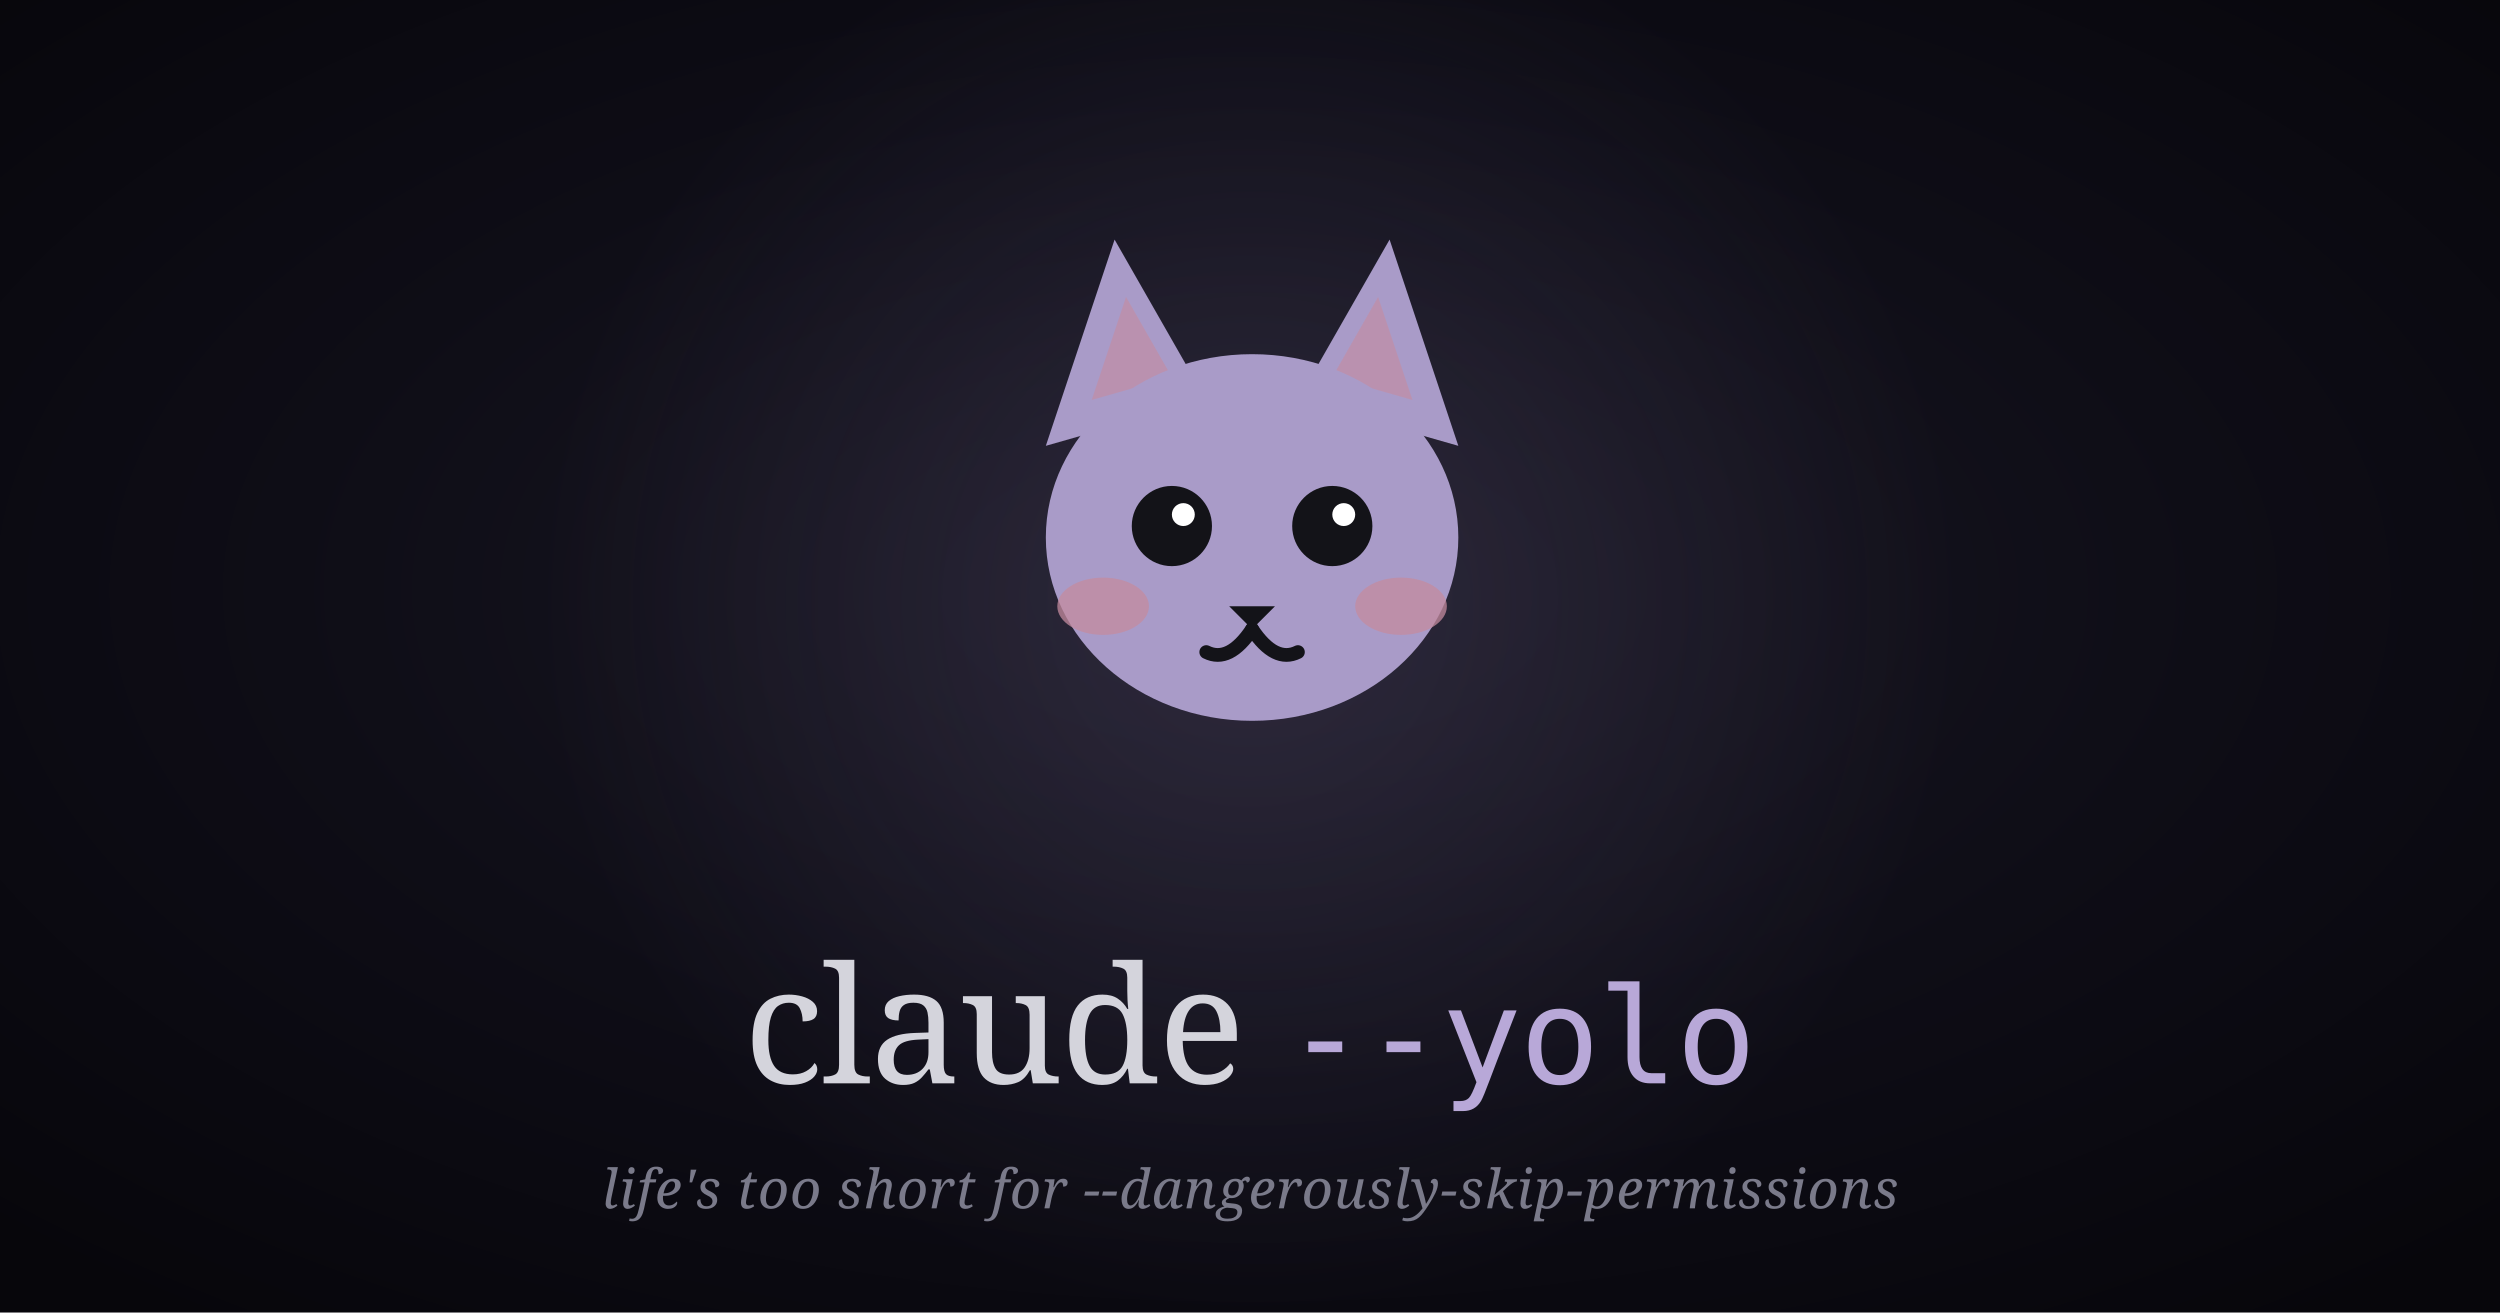
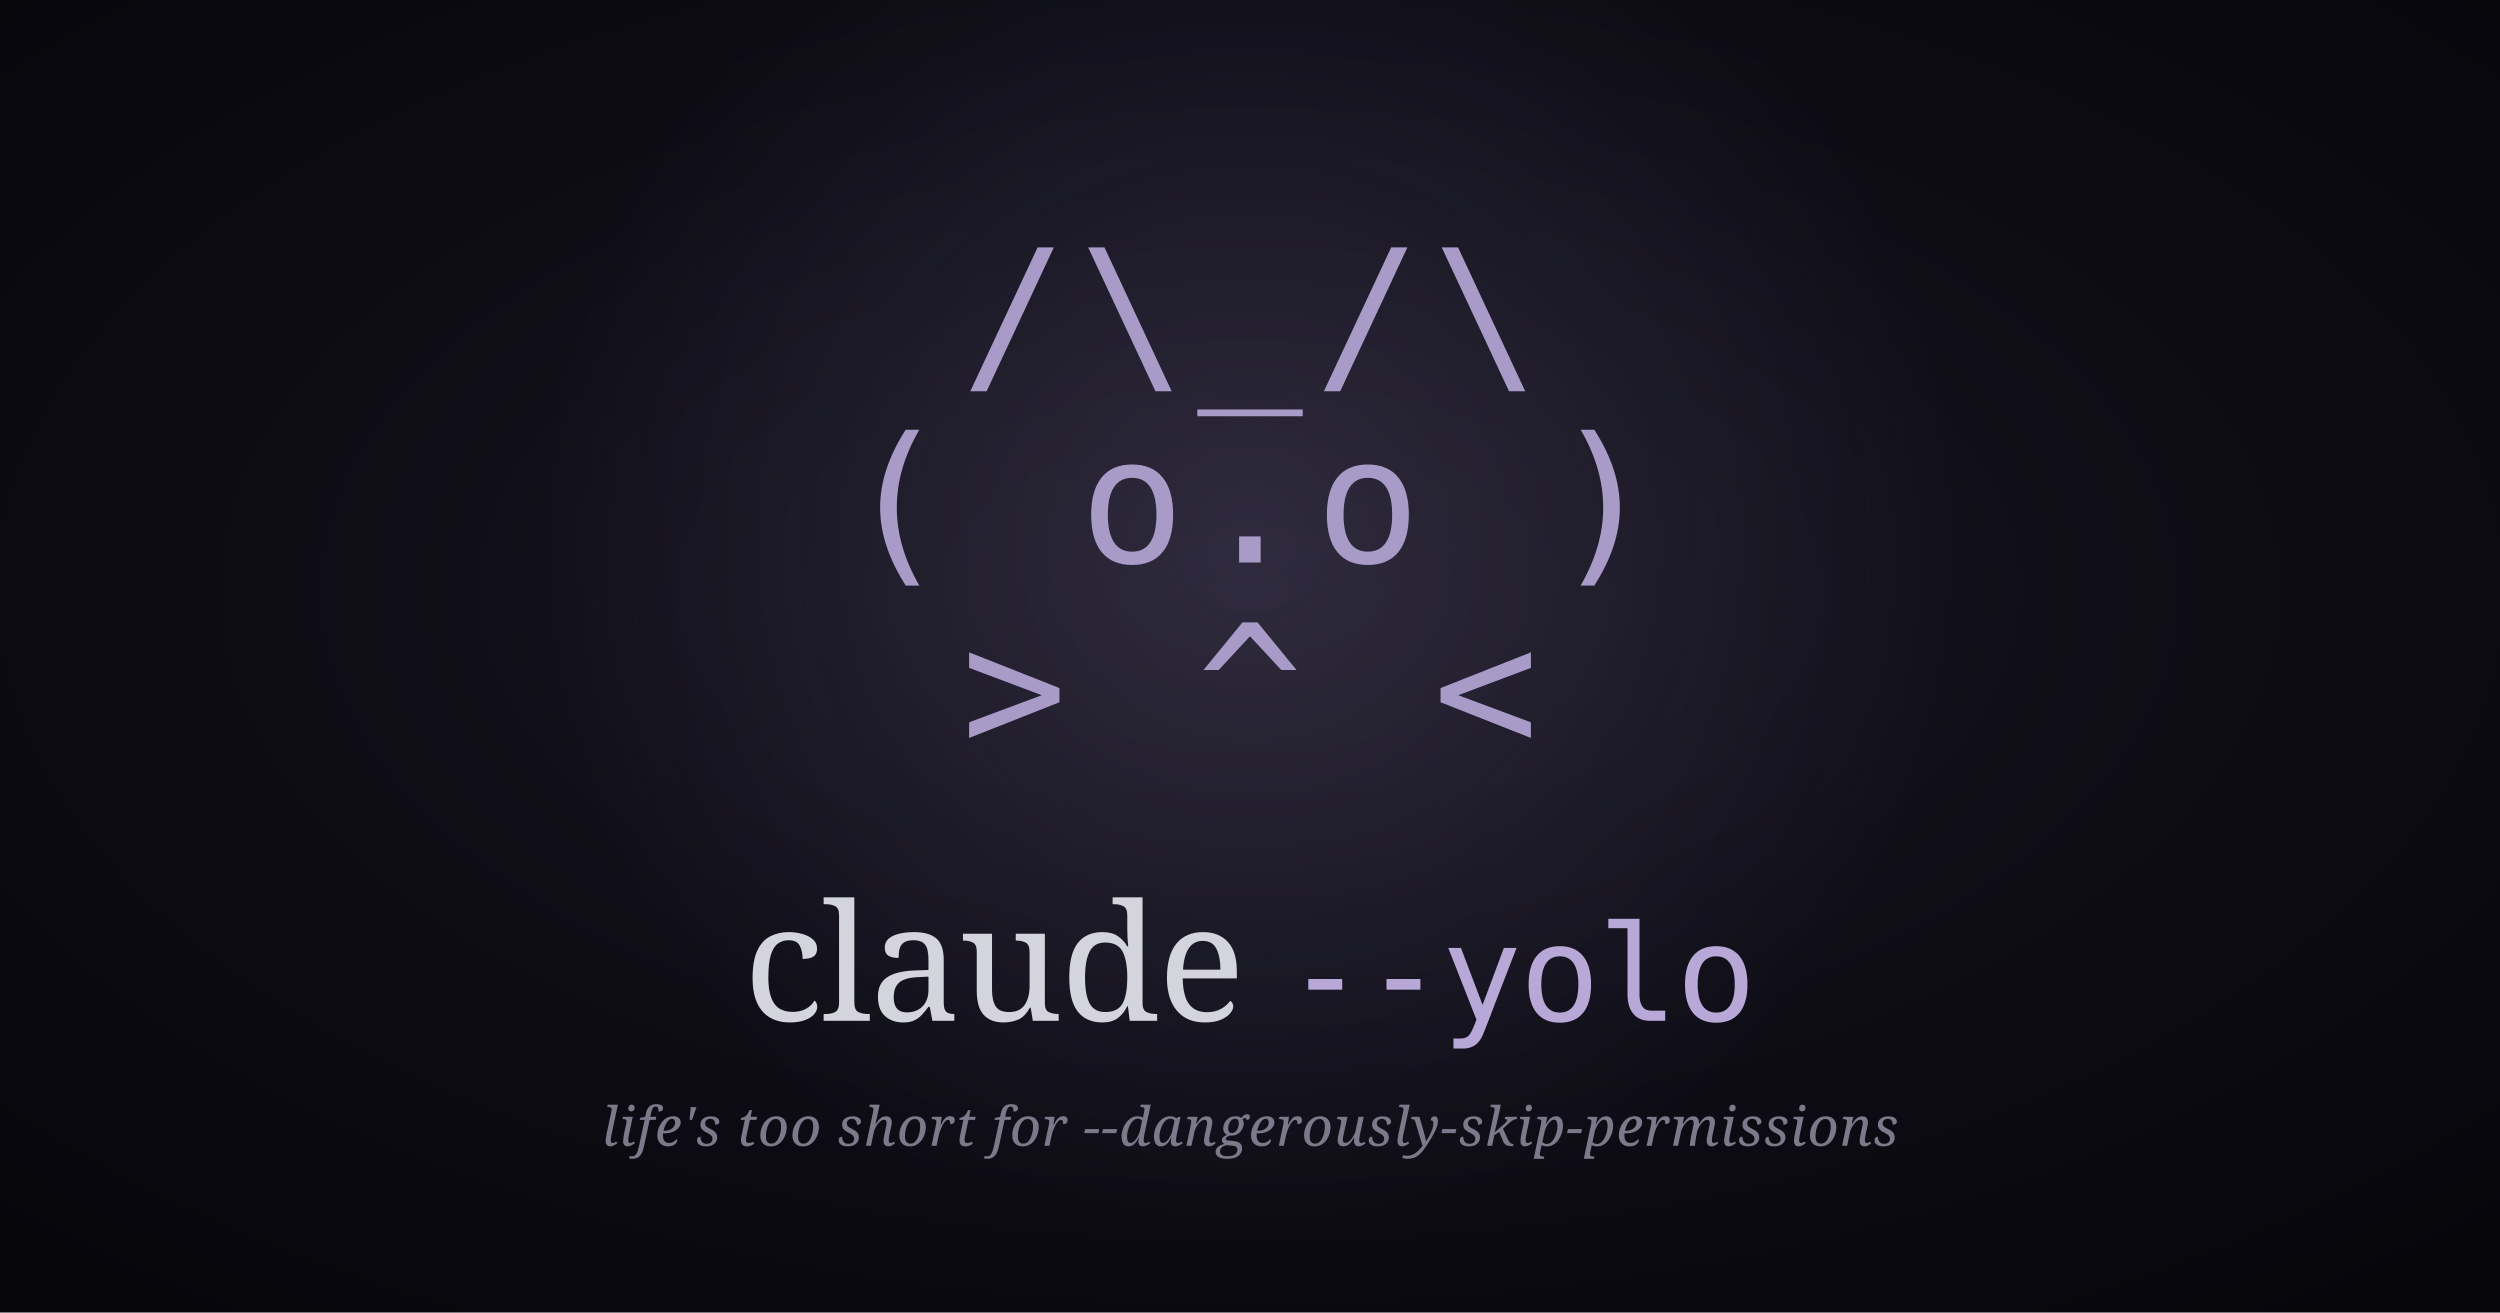
<svg xmlns="http://www.w3.org/2000/svg" viewBox="0 0 1200 630" width="1200" height="630">
  <defs>
    <radialGradient id="bg" cx="50%" cy="45%" r="70%">
      <stop offset="0%" stop-color="#1a1824" />
      <stop offset="55%" stop-color="#0e0d16" />
      <stop offset="100%" stop-color="#07060b" />
    </radialGradient>
    <radialGradient id="glow" cx="50%" cy="50%" r="50%">
      <stop offset="0%" stop-color="#7c6f9c" stop-opacity="0.22" />
      <stop offset="100%" stop-color="#7c6f9c" stop-opacity="0" />
    </radialGradient>
  </defs>
  <rect width="1200" height="630" fill="url(#bg)" />
-   <circle cx="600" cy="290" r="340" fill="url(#glow)" />
-   <g transform="translate(425, 60) scale(5.5)">
-     <path d="M14 28 L20 10 L28 24 Z" fill="#a99bc8" />
-     <path d="M36 24 L44 10 L50 28 Z" fill="#a99bc8" />
-     <path d="M18 24 L21 15 L25 22 Z" fill="#c48b9f" opacity="0.6" />
-     <path d="M39 22 L43 15 L46 24 Z" fill="#c48b9f" opacity="0.6" />
-     <ellipse cx="32" cy="36" rx="18" ry="16" fill="#a99bc8" />
-     <ellipse cx="19" cy="42" rx="4" ry="2.5" fill="#c48b9f" opacity="0.75" />
-     <ellipse cx="45" cy="42" rx="4" ry="2.5" fill="#c48b9f" opacity="0.75" />
-     <circle cx="25" cy="35" r="3.5" fill="#131318" />
-     <circle cx="39" cy="35" r="3.5" fill="#131318" />
-     <circle cx="26" cy="34" r="1" fill="#ffffff" />
-     <circle cx="40" cy="34" r="1" fill="#ffffff" />
-     <path d="M30 42 L34 42 L32 44 Z" fill="#131318" />
-     <path d="M32 44 Q30 47 28 46" fill="none" stroke="#131318" stroke-width="1.2" stroke-linecap="round" />
-     <path d="M32 44 Q34 47 36 46" fill="none" stroke="#131318" stroke-width="1.2" stroke-linecap="round" />
+   <circle cx="600" cy="260" r="340" fill="url(#glow)" />
+   <g font-family="'JetBrains Mono', 'SF Mono', 'Menlo', monospace" font-size="84" font-weight="500" fill="#a99bc8" text-anchor="middle" letter-spacing="6">
+     <text x="600" y="180" xml:space="preserve">/\_/\</text>
+     <text x="600" y="270" xml:space="preserve">( o.o )</text>
+     <text x="600" y="360" xml:space="preserve">&gt; ^ &lt;</text>
  </g>
-   <text x="600" y="520" text-anchor="middle" font-family="Georgia, 'Crimson Pro', serif" font-size="78" font-weight="300" fill="#d4d4dc" letter-spacing="-1">claude <tspan font-family="'JetBrains Mono', monospace" font-size="64" font-weight="500" fill="#b8a8d8">--yolo</tspan>
+   <text x="600" y="490" text-anchor="middle" font-family="Georgia, 'Crimson Pro', serif" font-size="78" font-weight="300" fill="#d4d4dc" letter-spacing="-1">claude <tspan font-family="'JetBrains Mono', 'Menlo', monospace" font-size="64" font-weight="500" fill="#b8a8d8">--yolo</tspan>
  </text>
-   <text x="600" y="580" text-anchor="middle" font-family="Georgia, 'Crimson Pro', serif" font-size="26" font-style="italic" fill="#7a7a8a" letter-spacing="0.5">life's too short for --dangerously-skip-permissions</text>
+   <text x="600" y="550" text-anchor="middle" font-family="Georgia, 'Crimson Pro', serif" font-size="26" font-style="italic" fill="#7a7a8a" letter-spacing="0.5">life's too short for --dangerously-skip-permissions</text>
</svg>
